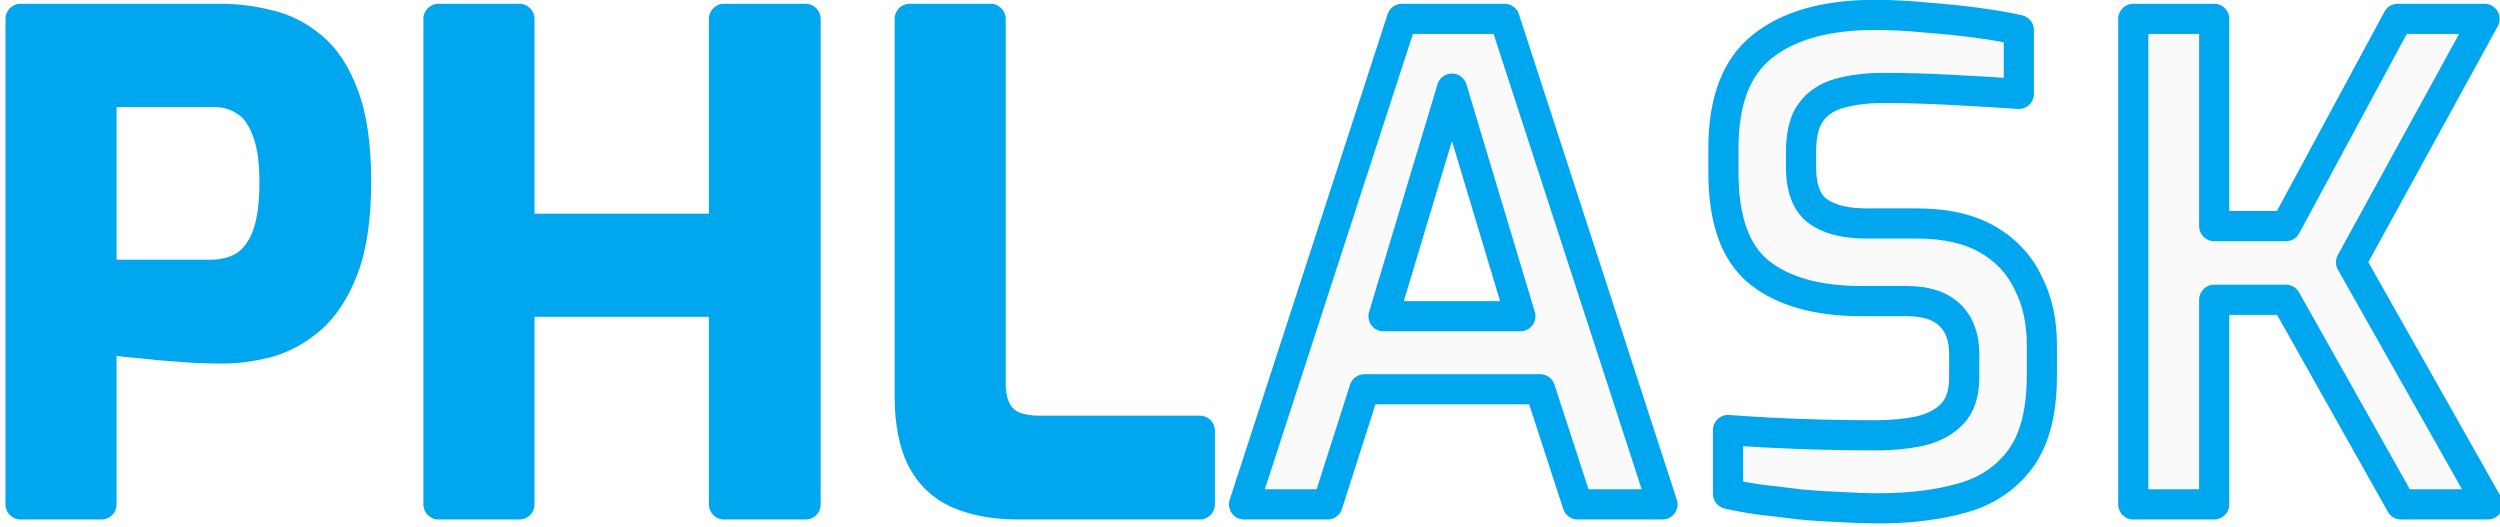
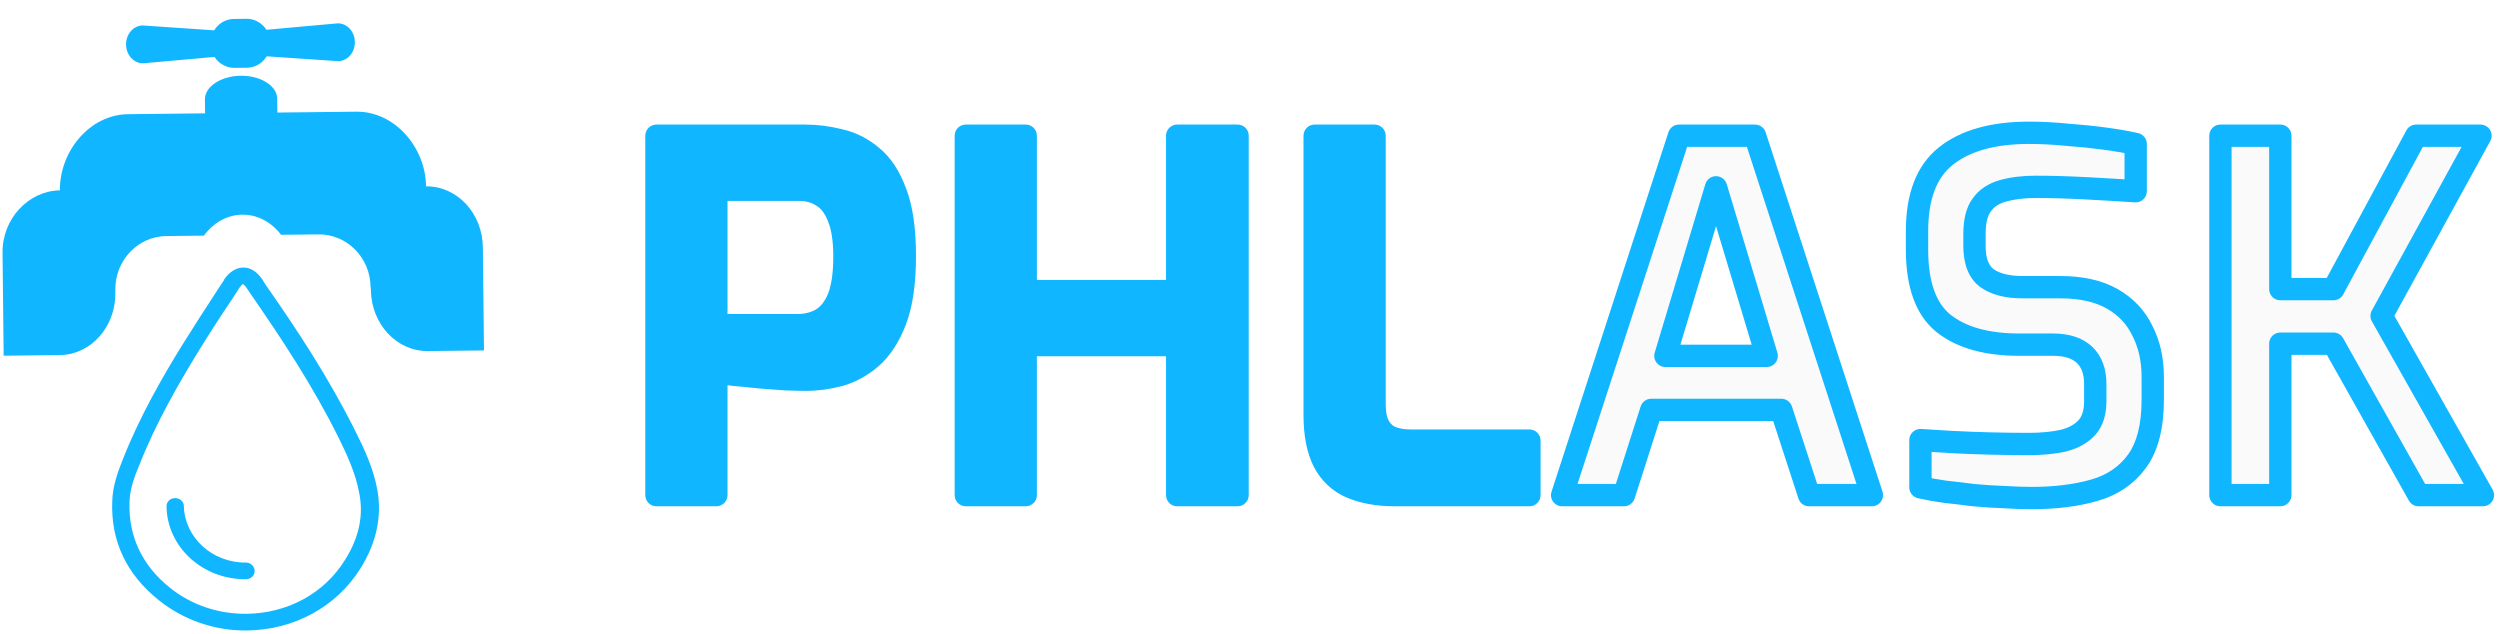
- <svg xmlns="http://www.w3.org/2000/svg" width="114" height="24" viewBox="0 0 114 24" fill="none">
-   <path d="M0.937 23V0.86H10.087C10.787 0.86 11.497 0.95 12.217 1.13C12.937 1.29 13.597 1.62 14.197 2.12C14.817 2.62 15.307 3.36 15.667 4.34C16.047 5.32 16.237 6.63 16.237 8.27C16.237 9.91 16.047 11.23 15.667 12.23C15.287 13.23 14.787 14 14.167 14.54C13.567 15.06 12.907 15.42 12.187 15.62C11.487 15.8 10.807 15.89 10.147 15.89C9.807 15.89 9.377 15.88 8.857 15.86C8.357 15.82 7.827 15.78 7.267 15.74C6.727 15.68 6.217 15.63 5.737 15.59C5.277 15.53 4.907 15.48 4.627 15.44V23H0.937ZM4.627 12.53H9.607C10.187 12.53 10.697 12.4 11.137 12.14C11.577 11.86 11.917 11.42 12.157 10.82C12.397 10.2 12.517 9.36 12.517 8.3C12.517 7.26 12.387 6.44 12.127 5.84C11.887 5.24 11.557 4.82 11.137 4.58C10.737 4.32 10.267 4.19 9.727 4.19H4.627V12.53ZM19.994 23V0.86H23.684V10.43H33.014V0.86H36.734V23H33.014V13.76H23.684V23H19.994ZM46.433 23C45.393 23 44.493 22.84 43.733 22.52C42.993 22.2 42.433 21.68 42.053 20.96C41.673 20.22 41.483 19.25 41.483 18.05V0.86H45.173V17.45C45.173 18.01 45.273 18.46 45.473 18.8C45.673 19.12 45.933 19.34 46.253 19.46C46.593 19.58 46.963 19.64 47.363 19.64H54.713V23H46.433Z" fill="#00A7EE" />
-   <path d="M56.728 23L63.928 0.86H68.608L75.808 23H71.938L70.228 17.75H62.218L60.538 23H56.728ZM63.088 14.42H69.328L66.208 4.04L63.088 14.42ZM85.668 23.18C85.128 23.18 84.548 23.16 83.928 23.12C83.328 23.1 82.708 23.06 82.068 23C81.448 22.92 80.858 22.85 80.298 22.79C79.738 22.71 79.238 22.62 78.798 22.52V19.61C79.358 19.65 80.008 19.69 80.748 19.73C81.508 19.77 82.298 19.8 83.118 19.82C83.938 19.84 84.728 19.85 85.488 19.85C86.288 19.85 86.998 19.78 87.618 19.64C88.238 19.48 88.718 19.21 89.058 18.83C89.398 18.45 89.568 17.91 89.568 17.21V16.16C89.568 15.38 89.348 14.78 88.908 14.36C88.468 13.94 87.818 13.73 86.958 13.73H84.888C82.868 13.73 81.308 13.29 80.208 12.41C79.128 11.53 78.588 10.02 78.588 7.88V6.74C78.588 4.6 79.178 3.06 80.358 2.12C81.558 1.16 83.268 0.68 85.488 0.68C86.248 0.68 87.028 0.72 87.828 0.8C88.648 0.86 89.428 0.94 90.168 1.04C90.908 1.14 91.538 1.25 92.058 1.37V4.28C91.178 4.22 90.168 4.16 89.028 4.1C87.908 4.04 86.868 4.01 85.908 4.01C85.148 4.01 84.478 4.09 83.898 4.25C83.318 4.41 82.878 4.7 82.578 5.12C82.278 5.52 82.128 6.12 82.128 6.92V7.64C82.128 8.58 82.378 9.24 82.878 9.62C83.398 10 84.138 10.19 85.098 10.19H87.408C88.708 10.19 89.778 10.43 90.618 10.91C91.458 11.39 92.078 12.05 92.478 12.89C92.898 13.71 93.108 14.65 93.108 15.71V17.12C93.108 18.76 92.788 20.02 92.148 20.9C91.508 21.78 90.628 22.38 89.508 22.7C88.388 23.02 87.108 23.18 85.668 23.18ZM97.277 23V0.86H100.967V10.31H104.237L109.337 0.86H113.297L107.207 11.96L113.447 23H109.487L104.237 13.67H100.967V23H97.277Z" fill="#FAFAFA" />
-   <path d="M0.937 23H0.25C0.25 23.38 0.557 23.688 0.937 23.688V23ZM0.937 0.86V0.172C0.557 0.172 0.25 0.48 0.25 0.86H0.937ZM12.217 1.13L12.05 1.797C12.056 1.798 12.062 1.8 12.068 1.801L12.217 1.13ZM14.197 2.12L13.757 2.648L13.766 2.655L14.197 2.12ZM15.667 4.34L15.022 4.577L15.026 4.589L15.667 4.34ZM15.667 12.23L15.024 11.986L15.024 11.986L15.667 12.23ZM14.167 14.54L14.617 15.059L14.619 15.058L14.167 14.54ZM12.187 15.62L12.358 16.286L12.371 16.282L12.187 15.62ZM8.857 15.86L8.802 16.545C8.812 16.546 8.821 16.547 8.831 16.547L8.857 15.86ZM7.267 15.74L7.191 16.423C7.2 16.424 7.209 16.425 7.218 16.426L7.267 15.74ZM5.737 15.59L5.648 16.272C5.659 16.273 5.669 16.274 5.68 16.275L5.737 15.59ZM4.627 15.44L4.724 14.759C4.527 14.731 4.327 14.79 4.177 14.921C4.026 15.051 3.94 15.241 3.94 15.44H4.627ZM4.627 23V23.688C5.007 23.688 5.315 23.38 5.315 23H4.627ZM4.627 12.53H3.94C3.94 12.91 4.247 13.217 4.627 13.217V12.53ZM11.137 12.14L11.487 12.732C11.493 12.728 11.5 12.724 11.506 12.72L11.137 12.14ZM12.157 10.82L12.796 11.075L12.798 11.068L12.157 10.82ZM12.127 5.84L11.489 6.095C11.491 6.101 11.494 6.107 11.496 6.113L12.127 5.84ZM11.137 4.58L10.762 5.156C10.774 5.164 10.785 5.17 10.796 5.177L11.137 4.58ZM4.627 4.19V3.502C4.247 3.502 3.94 3.81 3.94 4.19H4.627ZM1.625 23V0.86H0.25V23H1.625ZM0.937 1.548H10.087V0.172H0.937V1.548ZM10.087 1.548C10.728 1.548 11.382 1.63 12.05 1.797L12.384 0.463C11.613 0.27 10.847 0.172 10.087 0.172V1.548ZM12.068 1.801C12.675 1.936 13.236 2.214 13.757 2.648L14.637 1.592C13.958 1.026 13.2 0.644 12.366 0.459L12.068 1.801ZM13.766 2.655C14.263 3.056 14.692 3.679 15.022 4.577L16.312 4.103C15.923 3.041 15.371 2.184 14.629 1.585L13.766 2.655ZM15.026 4.589C15.363 5.458 15.55 6.673 15.55 8.27H16.925C16.925 6.587 16.731 5.182 16.308 4.091L15.026 4.589ZM15.55 8.27C15.55 9.866 15.363 11.094 15.024 11.986L16.31 12.474C16.731 11.366 16.925 9.954 16.925 8.27H15.55ZM15.024 11.986C14.673 12.911 14.229 13.575 13.716 14.022L14.619 15.058C15.346 14.425 15.901 13.549 16.31 12.474L15.024 11.986ZM13.717 14.021C13.189 14.478 12.619 14.787 12.003 14.958L12.371 16.282C13.195 16.053 13.945 15.642 14.617 15.059L13.717 14.021ZM12.016 14.954C11.367 15.121 10.744 15.203 10.147 15.203V16.578C10.87 16.578 11.608 16.479 12.358 16.286L12.016 14.954ZM10.147 15.203C9.819 15.203 9.399 15.193 8.884 15.173L8.831 16.547C9.355 16.567 9.795 16.578 10.147 16.578V15.203ZM8.912 15.175C8.41 15.134 7.878 15.094 7.316 15.054L7.218 16.426C7.776 16.466 8.305 16.506 8.802 16.545L8.912 15.175ZM7.343 15.057C6.798 14.996 6.281 14.945 5.794 14.905L5.68 16.275C6.153 16.314 6.657 16.364 7.191 16.423L7.343 15.057ZM5.826 14.908C5.367 14.848 5 14.799 4.724 14.759L4.53 16.121C4.814 16.161 5.187 16.212 5.648 16.272L5.826 14.908ZM3.94 15.44V23H5.315V15.44H3.94ZM4.627 22.312H0.937V23.688H4.627V22.312ZM4.627 13.217H9.607V11.842H4.627V13.217ZM9.607 13.217C10.293 13.217 10.927 13.063 11.487 12.732L10.787 11.548C10.467 11.737 10.081 11.842 9.607 11.842V13.217ZM11.506 12.72C12.094 12.346 12.515 11.777 12.796 11.075L11.519 10.565C11.319 11.063 11.06 11.374 10.768 11.56L11.506 12.72ZM12.798 11.068C13.082 10.336 13.205 9.4 13.205 8.3H11.83C11.83 9.32 11.713 10.064 11.516 10.572L12.798 11.068ZM13.205 8.3C13.205 7.215 13.071 6.289 12.758 5.567L11.496 6.113C11.703 6.591 11.83 7.305 11.83 8.3H13.205ZM12.765 5.585C12.487 4.889 12.072 4.323 11.478 3.983L10.796 5.177C11.042 5.317 11.287 5.591 11.489 6.095L12.765 5.585ZM11.512 4.004C10.986 3.662 10.382 3.502 9.727 3.502V4.878C10.152 4.878 10.488 4.978 10.762 5.156L11.512 4.004ZM9.727 3.502H4.627V4.878H9.727V3.502ZM3.94 4.19V12.53H5.315V4.19H3.94ZM19.994 23H19.307C19.307 23.38 19.614 23.688 19.994 23.688V23ZM19.994 0.86V0.172C19.614 0.172 19.307 0.48 19.307 0.86H19.994ZM23.684 0.86H24.372C24.372 0.48 24.064 0.172 23.684 0.172V0.86ZM23.684 10.43H22.997C22.997 10.81 23.305 11.117 23.684 11.117V10.43ZM33.014 10.43V11.117C33.394 11.117 33.702 10.81 33.702 10.43H33.014ZM33.014 0.86V0.172C32.635 0.172 32.327 0.48 32.327 0.86H33.014ZM36.734 0.86H37.422C37.422 0.48 37.114 0.172 36.734 0.172V0.86ZM36.734 23V23.688C37.114 23.688 37.422 23.38 37.422 23H36.734ZM33.014 23H32.327C32.327 23.38 32.635 23.688 33.014 23.688V23ZM33.014 13.76H33.702C33.702 13.38 33.394 13.072 33.014 13.072V13.76ZM23.684 13.76V13.072C23.305 13.072 22.997 13.38 22.997 13.76H23.684ZM23.684 23V23.688C24.064 23.688 24.372 23.38 24.372 23H23.684ZM20.682 23V0.86H19.307V23H20.682ZM19.994 1.548H23.684V0.172H19.994V1.548ZM22.997 0.86V10.43H24.372V0.86H22.997ZM23.684 11.117H33.014V9.742H23.684V11.117ZM33.702 10.43V0.86H32.327V10.43H33.702ZM33.014 1.548H36.734V0.172H33.014V1.548ZM36.047 0.86V23H37.422V0.86H36.047ZM36.734 22.312H33.014V23.688H36.734V22.312ZM33.702 23V13.76H32.327V23H33.702ZM33.014 13.072H23.684V14.447H33.014V13.072ZM22.997 13.76V23H24.372V13.76H22.997ZM23.684 22.312H19.994V23.688H23.684V22.312ZM43.733 22.52L43.46 23.151L43.466 23.154L43.733 22.52ZM42.053 20.96L41.441 21.274L41.445 21.281L42.053 20.96ZM41.483 0.86V0.172C41.103 0.172 40.795 0.48 40.795 0.86H41.483ZM45.173 0.86H45.86C45.86 0.48 45.553 0.172 45.173 0.172V0.86ZM45.473 18.8L44.88 19.149C44.883 19.154 44.887 19.159 44.89 19.164L45.473 18.8ZM46.253 19.46L46.011 20.104L46.024 20.108L46.253 19.46ZM54.713 19.64H55.4C55.4 19.26 55.093 18.953 54.713 18.953V19.64ZM54.713 23V23.688C55.093 23.688 55.4 23.38 55.4 23H54.713ZM46.433 22.312C45.462 22.312 44.656 22.163 44 21.886L43.466 23.154C44.33 23.517 45.324 23.688 46.433 23.688V22.312ZM44.006 21.889C43.411 21.632 42.969 21.222 42.661 20.639L41.445 21.281C41.897 22.138 42.575 22.768 43.46 23.151L44.006 21.889ZM42.664 20.646C42.352 20.037 42.17 19.186 42.17 18.05H40.795C40.795 19.314 40.994 20.404 41.441 21.274L42.664 20.646ZM42.17 18.05V0.86H40.795V18.05H42.17ZM41.483 1.548H45.173V0.172H41.483V1.548ZM44.485 0.86V17.45H45.86V0.86H44.485ZM44.485 17.45C44.485 18.084 44.597 18.668 44.88 19.149L46.066 18.451C45.948 18.252 45.86 17.936 45.86 17.45H44.485ZM44.89 19.164C45.161 19.598 45.535 19.925 46.011 20.104L46.494 18.816C46.331 18.755 46.185 18.642 46.056 18.436L44.89 19.164ZM46.024 20.108C46.445 20.257 46.893 20.328 47.363 20.328V18.953C47.032 18.953 46.741 18.903 46.482 18.812L46.024 20.108ZM47.363 20.328H54.713V18.953H47.363V20.328ZM54.025 19.64V23H55.4V19.64H54.025ZM54.713 22.312H46.433V23.688H54.713V22.312ZM56.728 23L56.075 22.787C56.006 22.997 56.043 23.226 56.172 23.404C56.301 23.582 56.508 23.688 56.728 23.688V23ZM63.928 0.86V0.172C63.63 0.172 63.367 0.364 63.275 0.647L63.928 0.86ZM68.608 0.86L69.262 0.647C69.17 0.364 68.906 0.172 68.608 0.172V0.86ZM75.808 23V23.688C76.028 23.688 76.235 23.582 76.365 23.404C76.494 23.226 76.53 22.997 76.462 22.787L75.808 23ZM71.938 23L71.285 23.213C71.377 23.496 71.641 23.688 71.938 23.688V23ZM70.228 17.75L70.882 17.537C70.79 17.254 70.526 17.062 70.228 17.062V17.75ZM62.218 17.75V17.062C61.919 17.062 61.655 17.256 61.563 17.541L62.218 17.75ZM60.538 23V23.688C60.837 23.688 61.102 23.494 61.193 23.209L60.538 23ZM63.088 14.42L62.43 14.222C62.367 14.43 62.407 14.656 62.537 14.83C62.666 15.005 62.871 15.107 63.088 15.107V14.42ZM69.328 14.42V15.107C69.546 15.107 69.75 15.005 69.88 14.83C70.01 14.656 70.049 14.43 69.987 14.222L69.328 14.42ZM66.208 4.04L66.867 3.842C66.779 3.551 66.512 3.353 66.208 3.353C65.905 3.353 65.637 3.551 65.55 3.842L66.208 4.04ZM57.382 23.213L64.582 1.073L63.275 0.647L56.075 22.787L57.382 23.213ZM63.928 1.548H68.608V0.172H63.928V1.548ZM67.954 1.073L75.154 23.213L76.462 22.787L69.262 0.647L67.954 1.073ZM75.808 22.312H71.938V23.688H75.808V22.312ZM72.592 22.787L70.882 17.537L69.575 17.963L71.285 23.213L72.592 22.787ZM70.228 17.062H62.218V18.438H70.228V17.062ZM61.563 17.541L59.883 22.791L61.193 23.209L62.873 17.959L61.563 17.541ZM60.538 22.312H56.728V23.688H60.538V22.312ZM63.088 15.107H69.328V13.732H63.088V15.107ZM69.987 14.222L66.867 3.842L65.55 4.238L68.67 14.618L69.987 14.222ZM65.55 3.842L62.43 14.222L63.747 14.618L66.867 4.238L65.55 3.842ZM83.928 23.12L83.972 22.434C83.965 22.433 83.958 22.433 83.951 22.433L83.928 23.12ZM82.068 23L81.98 23.682C81.988 23.683 81.996 23.684 82.004 23.684L82.068 23ZM80.298 22.79L80.201 23.471C80.209 23.472 80.217 23.473 80.225 23.474L80.298 22.79ZM78.798 22.52H78.111C78.111 22.841 78.333 23.119 78.646 23.19L78.798 22.52ZM78.798 19.61L78.847 18.924C78.657 18.911 78.469 18.977 78.33 19.107C78.19 19.237 78.111 19.419 78.111 19.61H78.798ZM80.748 19.73L80.711 20.416L80.712 20.416L80.748 19.73ZM83.118 19.82L83.101 20.507L83.118 19.82ZM87.618 19.64L87.77 20.311C87.776 20.309 87.783 20.307 87.79 20.306L87.618 19.64ZM89.058 18.83L88.546 18.372L88.546 18.372L89.058 18.83ZM88.908 14.36L88.433 14.857L88.433 14.857L88.908 14.36ZM80.208 12.41L79.774 12.943L79.779 12.947L80.208 12.41ZM80.358 2.12L80.787 2.658L80.788 2.657L80.358 2.12ZM87.828 0.8L87.76 1.484C87.766 1.485 87.772 1.485 87.778 1.486L87.828 0.8ZM90.168 1.04L90.076 1.721L90.076 1.721L90.168 1.04ZM92.058 1.37H92.746C92.746 1.05 92.525 0.772 92.213 0.7L92.058 1.37ZM92.058 4.28L92.011 4.966C92.201 4.979 92.388 4.912 92.528 4.782C92.667 4.652 92.746 4.47 92.746 4.28H92.058ZM89.028 4.1L88.991 4.787L88.992 4.787L89.028 4.1ZM83.898 4.25L84.081 4.913L84.081 4.913L83.898 4.25ZM82.578 5.12L83.128 5.532C83.131 5.528 83.135 5.524 83.138 5.52L82.578 5.12ZM82.878 9.62L82.462 10.168L82.473 10.175L82.878 9.62ZM90.618 10.91L90.959 10.313L90.959 10.313L90.618 10.91ZM92.478 12.89L91.858 13.186C91.86 13.192 91.863 13.197 91.866 13.203L92.478 12.89ZM92.148 20.9L92.704 21.304L92.704 21.304L92.148 20.9ZM89.508 22.7L89.319 22.039L89.319 22.039L89.508 22.7ZM85.668 22.492C85.145 22.492 84.58 22.473 83.972 22.434L83.884 23.806C84.516 23.847 85.111 23.867 85.668 23.867V22.492ZM83.951 22.433C83.366 22.413 82.76 22.374 82.132 22.316L82.004 23.684C82.657 23.746 83.291 23.787 83.905 23.807L83.951 22.433ZM82.156 22.318C81.532 22.238 80.937 22.167 80.371 22.106L80.225 23.474C80.779 23.533 81.365 23.602 81.98 23.682L82.156 22.318ZM80.395 22.109C79.85 22.031 79.368 21.945 78.951 21.85L78.646 23.19C79.108 23.295 79.627 23.389 80.201 23.471L80.395 22.109ZM79.486 22.52V19.61H78.111V22.52H79.486ZM78.749 20.296C79.314 20.336 79.968 20.376 80.711 20.416L80.785 19.044C80.048 19.004 79.402 18.964 78.847 18.924L78.749 20.296ZM80.712 20.416C81.479 20.457 82.275 20.487 83.101 20.507L83.135 19.133C82.321 19.113 81.537 19.083 80.784 19.044L80.712 20.416ZM83.101 20.507C83.927 20.527 84.722 20.538 85.488 20.538V19.163C84.734 19.163 83.95 19.153 83.135 19.133L83.101 20.507ZM85.488 20.538C86.327 20.538 87.089 20.464 87.77 20.311L87.467 18.969C86.907 19.096 86.25 19.163 85.488 19.163V20.538ZM87.79 20.306C88.508 20.12 89.119 19.793 89.571 19.288L88.546 18.372C88.317 18.627 87.969 18.84 87.446 18.974L87.79 20.306ZM89.571 19.288C90.059 18.742 90.256 18.016 90.256 17.21H88.881C88.881 17.804 88.737 18.158 88.546 18.372L89.571 19.288ZM90.256 17.21V16.16H88.881V17.21H90.256ZM90.256 16.16C90.256 15.248 89.995 14.447 89.383 13.863L88.433 14.857C88.702 15.113 88.881 15.512 88.881 16.16H90.256ZM89.383 13.863C88.77 13.278 87.921 13.043 86.958 13.043V14.418C87.715 14.418 88.166 14.602 88.433 14.857L89.383 13.863ZM86.958 13.043H84.888V14.418H86.958V13.043ZM84.888 13.043C82.958 13.043 81.573 12.621 80.638 11.873L79.779 12.947C81.044 13.959 82.778 14.418 84.888 14.418V13.043ZM80.642 11.877C79.793 11.185 79.276 9.925 79.276 7.88H77.901C77.901 10.115 78.463 11.875 79.774 12.943L80.642 11.877ZM79.276 7.88V6.74H77.901V7.88H79.276ZM79.276 6.74C79.276 4.717 79.831 3.419 80.787 2.658L79.93 1.582C78.526 2.701 77.901 4.483 77.901 6.74H79.276ZM80.788 2.657C81.822 1.829 83.357 1.367 85.488 1.367V-0.008C83.18 -0.008 81.294 0.491 79.929 1.583L80.788 2.657ZM85.488 1.367C86.224 1.367 86.981 1.406 87.76 1.484L87.897 0.116C87.075 0.034 86.272 -0.008 85.488 -0.008V1.367ZM87.778 1.486C88.585 1.545 89.351 1.623 90.076 1.721L90.26 0.359C89.505 0.257 88.711 0.175 87.878 0.114L87.778 1.486ZM90.076 1.721C90.803 1.819 91.411 1.926 91.904 2.04L92.213 0.7C91.666 0.574 91.014 0.461 90.26 0.359L90.076 1.721ZM91.371 1.37V4.28H92.746V1.37H91.371ZM92.105 3.594C91.221 3.534 90.207 3.474 89.064 3.413L88.992 4.787C90.129 4.846 91.136 4.906 92.011 4.966L92.105 3.594ZM89.065 3.413C87.935 3.353 86.882 3.322 85.908 3.322V4.697C86.854 4.697 87.882 4.727 88.991 4.787L89.065 3.413ZM85.908 3.322C85.102 3.322 84.368 3.407 83.715 3.587L84.081 4.913C84.588 4.773 85.195 4.697 85.908 4.697V3.322ZM83.715 3.587C83.01 3.782 82.425 4.151 82.019 4.72L83.138 5.52C83.331 5.249 83.627 5.038 84.081 4.913L83.715 3.587ZM82.028 4.707C81.6 5.279 81.441 6.054 81.441 6.92H82.816C82.816 6.186 82.957 5.761 83.128 5.532L82.028 4.707ZM81.441 6.92V7.64H82.816V6.92H81.441ZM81.441 7.64C81.441 8.684 81.719 9.603 82.462 10.167L83.294 9.073C83.037 8.877 82.816 8.476 82.816 7.64H81.441ZM82.473 10.175C83.155 10.674 84.06 10.877 85.098 10.877V9.502C84.216 9.502 83.641 9.326 83.284 9.065L82.473 10.175ZM85.098 10.877H87.408V9.502H85.098V10.877ZM87.408 10.877C88.628 10.877 89.571 11.103 90.277 11.507L90.959 10.313C89.986 9.757 88.788 9.502 87.408 9.502V10.877ZM90.277 11.507C91.001 11.92 91.52 12.477 91.858 13.186L93.099 12.594C92.636 11.623 91.916 10.86 90.959 10.313L90.277 11.507ZM91.866 13.203C92.23 13.913 92.421 14.742 92.421 15.71H93.796C93.796 14.557 93.567 13.507 93.09 12.577L91.866 13.203ZM92.421 15.71V17.12H93.796V15.71H92.421ZM92.421 17.12C92.421 18.684 92.113 19.779 91.592 20.496L92.704 21.304C93.463 20.261 93.796 18.836 93.796 17.12H92.421ZM91.592 20.496C91.049 21.242 90.303 21.758 89.319 22.039L89.697 23.361C90.954 23.002 91.967 22.318 92.704 21.304L91.592 20.496ZM89.319 22.039C88.273 22.338 87.059 22.492 85.668 22.492V23.867C87.158 23.867 88.503 23.702 89.697 23.361L89.319 22.039ZM97.277 23H96.59C96.59 23.38 96.897 23.688 97.277 23.688V23ZM97.277 0.86V0.172C96.897 0.172 96.59 0.48 96.59 0.86H97.277ZM100.967 0.86H101.655C101.655 0.48 101.347 0.172 100.967 0.172V0.86ZM100.967 10.31H100.28C100.28 10.69 100.587 10.998 100.967 10.998V10.31ZM104.237 10.31V10.998C104.49 10.998 104.722 10.859 104.842 10.636L104.237 10.31ZM109.337 0.86V0.172C109.084 0.172 108.852 0.311 108.732 0.533L109.337 0.86ZM113.297 0.86L113.9 1.191C114.017 0.978 114.012 0.719 113.889 0.51C113.765 0.301 113.54 0.172 113.297 0.172V0.86ZM107.207 11.96L106.604 11.629C106.49 11.838 106.491 12.091 106.609 12.298L107.207 11.96ZM113.447 23V23.688C113.692 23.688 113.918 23.558 114.041 23.346C114.164 23.135 114.166 22.875 114.046 22.662L113.447 23ZM109.487 23L108.888 23.337C109.01 23.554 109.239 23.688 109.487 23.688V23ZM104.237 13.67L104.836 13.333C104.714 13.116 104.485 12.982 104.237 12.982V13.67ZM100.967 13.67V12.982C100.587 12.982 100.28 13.29 100.28 13.67H100.967ZM100.967 23V23.688C101.347 23.688 101.655 23.38 101.655 23H100.967ZM97.965 23V0.86H96.59V23H97.965ZM97.277 1.548H100.967V0.172H97.277V1.548ZM100.28 0.86V10.31H101.655V0.86H100.28ZM100.967 10.998H104.237V9.623H100.967V10.998ZM104.842 10.636L109.942 1.187L108.732 0.533L103.632 9.983L104.842 10.636ZM109.337 1.548H113.297V0.172H109.337V1.548ZM112.694 0.529L106.604 11.629L107.81 12.291L113.9 1.191L112.694 0.529ZM106.609 12.298L112.849 23.338L114.046 22.662L107.806 11.622L106.609 12.298ZM113.447 22.312H109.487V23.688H113.447V22.312ZM110.086 22.663L104.836 13.333L103.638 14.007L108.888 23.337L110.086 22.663ZM104.237 12.982H100.967V14.357H104.237V12.982ZM100.28 13.67V23H101.655V13.67H100.28ZM100.967 22.312H97.277V23.688H100.967V22.312Z" fill="#00A7EE" />
+ <svg xmlns="http://www.w3.org/2000/svg" width="154" height="39" viewBox="0 0 154 39" fill="none">
+   <path d="M23.236 30.132C22.989 28.832 22.441 27.648 21.898 26.574C20.263 23.294 18.308 20.322 16.384 17.573L16.144 17.189C15.813 16.722 15.424 16.476 14.981 16.481C14.331 16.488 13.924 17.045 13.807 17.214C13.807 17.214 13.807 17.214 13.807 17.241L13.401 17.856C12.674 18.971 11.916 20.145 11.187 21.316C10.052 23.155 8.629 25.612 7.594 28.225C7.249 29.089 6.933 29.95 6.914 30.893C6.822 33.332 7.79 35.371 9.763 36.957C11.286 38.185 13.217 38.86 15.199 38.838C18.099 38.806 20.719 37.393 22.2 35.021C23.184 33.458 23.55 31.788 23.236 30.132ZM21.243 34.504C19.962 36.568 17.698 37.783 15.181 37.81C13.468 37.829 11.772 37.265 10.461 36.199C8.756 34.833 7.909 33.042 7.978 30.933C7.996 30.158 8.257 29.408 8.602 28.599C9.611 26.04 11.006 23.639 12.109 21.827C12.808 20.685 13.563 19.511 14.319 18.395L14.697 17.808C14.697 17.781 14.726 17.781 14.726 17.753C14.784 17.67 14.901 17.529 14.959 17.5C14.959 17.5 15.048 17.527 15.198 17.748L15.439 18.105C17.303 20.8 19.261 23.744 20.862 26.97C21.376 28.017 21.89 29.118 22.109 30.281C22.426 31.718 22.117 33.134 21.243 34.504ZM15.687 35.172C15.69 35.45 15.456 35.675 15.158 35.678C12.467 35.708 10.286 33.681 10.258 31.186C10.255 30.908 10.489 30.686 10.784 30.683C11.083 30.68 11.322 30.897 11.325 31.174C11.375 33.114 13.079 34.676 15.147 34.653C15.445 34.65 15.684 34.897 15.687 35.172Z" fill="#10B6FF" />
+   <path d="M16.153 3.45C15.728 3.455 15.378 3.102 15.374 2.663C15.369 2.223 15.71 1.863 16.136 1.858L20.808 1.438C21.381 1.432 21.853 1.948 21.86 2.592C21.867 3.235 21.406 3.762 20.833 3.768L16.153 3.45Z" fill="#10B6FF" />
+   <path d="M13.472 1.887C13.897 1.883 14.246 2.236 14.251 2.675C14.256 3.114 13.914 3.475 13.489 3.48L8.817 3.9C8.244 3.906 7.772 3.39 7.765 2.746C7.758 2.102 8.216 1.576 8.792 1.569L13.472 1.887Z" fill="#10B6FF" />
+   <path d="M16.652 2.649C16.662 3.481 16.016 4.163 15.21 4.172L14.448 4.18C13.641 4.189 12.981 3.522 12.972 2.689C12.963 1.856 13.608 1.175 14.415 1.166L15.177 1.158C15.983 1.149 16.643 1.816 16.652 2.649Z" fill="#10B6FF" />
+   <path d="M17.087 7.04C17.096 7.836 16.105 8.491 14.876 8.504C13.647 8.518 12.642 7.882 12.633 7.089L12.623 6.131C12.614 5.335 13.605 4.68 14.834 4.667C16.063 4.653 17.068 5.289 17.077 6.082L17.087 7.04Z" fill="#10B6FF" />
+   <path d="M26.244 11.48C26.217 9.061 24.296 6.854 21.954 6.88L7.879 7.034C5.54 7.06 3.665 9.31 3.691 11.726C1.777 11.747 0.133 13.464 0.156 15.563L0.184 18.11L0.225 21.911L3.687 21.873C5.598 21.852 7.13 20.133 7.107 18.035L7.105 17.852C7.086 16.043 8.49 14.56 10.242 14.541L12.566 14.515C12.566 14.515 13.38 13.24 14.925 13.223C16.469 13.207 17.31 14.463 17.31 14.463L19.62 14.438C21.372 14.419 22.809 15.871 22.828 17.68L22.848 17.862C22.871 19.961 24.44 21.646 26.352 21.625L29.813 21.587L29.772 17.79L29.744 15.243C29.727 13.141 28.158 11.459 26.244 11.48Z" fill="#10B6FF" />
+   <path d="M40.437 30.5V8.36H49.587C50.287 8.36 50.997 8.45 51.717 8.63C52.437 8.79 53.097 9.12 53.697 9.62C54.317 10.12 54.807 10.86 55.167 11.84C55.547 12.82 55.737 14.13 55.737 15.77C55.737 17.41 55.547 18.73 55.167 19.73C54.787 20.73 54.287 21.5 53.667 22.04C53.067 22.56 52.407 22.92 51.687 23.12C50.987 23.3 50.307 23.39 49.647 23.39C49.307 23.39 48.877 23.38 48.357 23.36C47.857 23.32 47.327 23.28 46.767 23.24C46.227 23.18 45.717 23.13 45.237 23.09C44.777 23.03 44.407 22.98 44.127 22.94V30.5H40.437ZM44.127 20.03H49.107C49.687 20.03 50.197 19.9 50.637 19.64C51.077 19.36 51.417 18.92 51.657 18.32C51.897 17.7 52.017 16.86 52.017 15.8C52.017 14.76 51.887 13.94 51.627 13.34C51.387 12.74 51.057 12.32 50.637 12.08C50.237 11.82 49.767 11.69 49.227 11.69H44.127V20.03ZM59.494 30.5V8.36H63.184V17.93H72.514V8.36H76.234V30.5H72.514V21.26H63.184V30.5H59.494ZM85.933 30.5C84.893 30.5 83.993 30.34 83.233 30.02C82.493 29.7 81.933 29.18 81.553 28.46C81.173 27.72 80.983 26.75 80.983 25.55V8.36H84.673V24.95C84.673 25.51 84.773 25.96 84.973 26.3C85.173 26.62 85.433 26.84 85.753 26.96C86.093 27.08 86.463 27.14 86.863 27.14H94.213V30.5H85.933Z" fill="#10B6FF" />
+   <path d="M96.228 30.5L103.428 8.36H108.108L115.308 30.5H111.438L109.728 25.25H101.718L100.038 30.5H96.228ZM102.588 21.92H108.828L105.708 11.54L102.588 21.92ZM125.168 30.68C124.628 30.68 124.048 30.66 123.428 30.62C122.828 30.6 122.208 30.56 121.568 30.5C120.948 30.42 120.358 30.35 119.798 30.29C119.238 30.21 118.738 30.12 118.298 30.02V27.11C118.858 27.15 119.508 27.19 120.248 27.23C121.008 27.27 121.798 27.3 122.618 27.32C123.438 27.34 124.228 27.35 124.988 27.35C125.788 27.35 126.498 27.28 127.118 27.14C127.738 26.98 128.218 26.71 128.558 26.33C128.898 25.95 129.068 25.41 129.068 24.71V23.66C129.068 22.88 128.848 22.28 128.408 21.86C127.968 21.44 127.318 21.23 126.458 21.23H124.388C122.368 21.23 120.808 20.79 119.708 19.91C118.628 19.03 118.088 17.52 118.088 15.38V14.24C118.088 12.1 118.678 10.56 119.858 9.62C121.058 8.66 122.768 8.18 124.988 8.18C125.748 8.18 126.528 8.22 127.328 8.3C128.148 8.36 128.928 8.44 129.668 8.54C130.408 8.64 131.038 8.75 131.558 8.87V11.78C130.678 11.72 129.668 11.66 128.528 11.6C127.408 11.54 126.368 11.51 125.408 11.51C124.648 11.51 123.978 11.59 123.398 11.75C122.818 11.91 122.378 12.2 122.078 12.62C121.778 13.02 121.628 13.62 121.628 14.42V15.14C121.628 16.08 121.878 16.74 122.378 17.12C122.898 17.5 123.638 17.69 124.598 17.69H126.908C128.208 17.69 129.278 17.93 130.118 18.41C130.958 18.89 131.578 19.55 131.978 20.39C132.398 21.21 132.608 22.15 132.608 23.21V24.62C132.608 26.26 132.288 27.52 131.648 28.4C131.008 29.28 130.128 29.88 129.008 30.2C127.888 30.52 126.608 30.68 125.168 30.68ZM136.777 30.5V8.36H140.467V17.81H143.737L148.837 8.36H152.797L146.707 19.46L152.947 30.5H148.987L143.737 21.17H140.467V30.5H136.777Z" fill="#FAFAFA" />
+   <path d="M40.437 30.5H39.75C39.75 30.88 40.057 31.188 40.437 31.188V30.5ZM40.437 8.36V7.673C40.057 7.673 39.75 7.98 39.75 8.36H40.437ZM51.717 8.63L51.55 9.297C51.556 9.298 51.562 9.3 51.568 9.301L51.717 8.63ZM53.697 9.62L53.257 10.148L53.266 10.155L53.697 9.62ZM55.167 11.84L54.522 12.077L54.526 12.088L55.167 11.84ZM55.167 19.73L54.525 19.486V19.486L55.167 19.73ZM53.667 22.04L54.117 22.559L54.119 22.558L53.667 22.04ZM51.687 23.12L51.858 23.786L51.871 23.782L51.687 23.12ZM48.357 23.36L48.302 24.045C48.312 24.046 48.321 24.047 48.331 24.047L48.357 23.36ZM46.767 23.24L46.691 23.923C46.7 23.924 46.709 23.925 46.718 23.926L46.767 23.24ZM45.237 23.09L45.148 23.772C45.159 23.773 45.169 23.774 45.18 23.775L45.237 23.09ZM44.127 22.94L44.224 22.259C44.027 22.231 43.827 22.29 43.677 22.421C43.526 22.551 43.44 22.741 43.44 22.94H44.127ZM44.127 30.5V31.188C44.507 31.188 44.815 30.88 44.815 30.5H44.127ZM44.127 20.03H43.44C43.44 20.41 43.748 20.718 44.127 20.718V20.03ZM50.637 19.64L50.987 20.232C50.993 20.228 51 20.224 51.006 20.22L50.637 19.64ZM51.657 18.32L52.296 18.575L52.298 18.568L51.657 18.32ZM51.627 13.34L50.989 13.595C50.991 13.601 50.994 13.607 50.996 13.613L51.627 13.34ZM50.637 12.08L50.263 12.656C50.273 12.664 50.285 12.67 50.296 12.677L50.637 12.08ZM44.127 11.69V11.002C43.748 11.002 43.44 11.31 43.44 11.69H44.127ZM41.125 30.5V8.36H39.75V30.5H41.125ZM40.437 9.047H49.587V7.673H40.437V9.047ZM49.587 9.047C50.228 9.047 50.882 9.13 51.55 9.297L51.884 7.963C51.113 7.77 50.347 7.673 49.587 7.673V9.047ZM51.568 9.301C52.175 9.436 52.736 9.714 53.257 10.148L54.137 9.092C53.458 8.526 52.7 8.144 51.866 7.959L51.568 9.301ZM53.266 10.155C53.763 10.556 54.192 11.178 54.522 12.077L55.812 11.603C55.423 10.541 54.871 9.684 54.129 9.085L53.266 10.155ZM54.526 12.088C54.863 12.958 55.05 14.173 55.05 15.77H56.425C56.425 14.087 56.231 12.682 55.808 11.591L54.526 12.088ZM55.05 15.77C55.05 17.366 54.863 18.594 54.525 19.486L55.81 19.974C56.231 18.866 56.425 17.454 56.425 15.77H55.05ZM54.525 19.486C54.173 20.411 53.728 21.075 53.216 21.522L54.119 22.558C54.846 21.925 55.401 21.049 55.81 19.974L54.525 19.486ZM53.217 21.52C52.689 21.978 52.119 22.287 51.503 22.458L51.871 23.782C52.696 23.553 53.445 23.142 54.117 22.559L53.217 21.52ZM51.516 22.454C50.867 22.621 50.244 22.703 49.647 22.703V24.078C50.37 24.078 51.108 23.979 51.858 23.786L51.516 22.454ZM49.647 22.703C49.319 22.703 48.899 22.693 48.384 22.673L48.331 24.047C48.855 24.067 49.295 24.078 49.647 24.078V22.703ZM48.412 22.675C47.91 22.634 47.378 22.594 46.816 22.554L46.718 23.926C47.276 23.966 47.804 24.006 48.302 24.045L48.412 22.675ZM46.843 22.557C46.298 22.496 45.781 22.445 45.294 22.405L45.18 23.775C45.653 23.814 46.157 23.864 46.691 23.923L46.843 22.557ZM45.326 22.408C44.867 22.348 44.501 22.299 44.224 22.259L44.03 23.621C44.314 23.661 44.687 23.712 45.148 23.772L45.326 22.408ZM43.44 22.94V30.5H44.815V22.94H43.44ZM44.127 29.812H40.437V31.188H44.127V29.812ZM44.127 20.718H49.107V19.343H44.127V20.718ZM49.107 20.718C49.793 20.718 50.427 20.563 50.987 20.232L50.287 19.048C49.967 19.237 49.581 19.343 49.107 19.343V20.718ZM51.006 20.22C51.594 19.846 52.015 19.277 52.295 18.575L51.019 18.065C50.819 18.563 50.56 18.874 50.268 19.06L51.006 20.22ZM52.298 18.568C52.582 17.836 52.705 16.9 52.705 15.8H51.33C51.33 16.82 51.213 17.564 51.016 18.072L52.298 18.568ZM52.705 15.8C52.705 14.715 52.571 13.789 52.258 13.067L50.996 13.613C51.203 14.091 51.33 14.805 51.33 15.8H52.705ZM52.266 13.085C51.987 12.389 51.572 11.822 50.978 11.483L50.296 12.677C50.542 12.818 50.787 13.091 50.989 13.595L52.266 13.085ZM51.012 11.504C50.486 11.162 49.882 11.002 49.227 11.002V12.377C49.652 12.377 49.988 12.478 50.263 12.656L51.012 11.504ZM49.227 11.002H44.127V12.377H49.227V11.002ZM43.44 11.69V20.03H44.815V11.69H43.44ZM59.494 30.5H58.807C58.807 30.88 59.114 31.188 59.494 31.188V30.5ZM59.494 8.36V7.673C59.114 7.673 58.807 7.98 58.807 8.36H59.494ZM63.184 8.36H63.872C63.872 7.98 63.564 7.673 63.184 7.673V8.36ZM63.184 17.93H62.497C62.497 18.31 62.804 18.617 63.184 18.617V17.93ZM72.514 17.93V18.617C72.894 18.617 73.202 18.31 73.202 17.93H72.514ZM72.514 8.36V7.673C72.135 7.673 71.827 7.98 71.827 8.36H72.514ZM76.234 8.36H76.922C76.922 7.98 76.614 7.673 76.234 7.673V8.36ZM76.234 30.5V31.188C76.614 31.188 76.922 30.88 76.922 30.5H76.234ZM72.514 30.5H71.827C71.827 30.88 72.135 31.188 72.514 31.188V30.5ZM72.514 21.26H73.202C73.202 20.88 72.894 20.573 72.514 20.573V21.26ZM63.184 21.26V20.573C62.804 20.573 62.497 20.88 62.497 21.26H63.184ZM63.184 30.5V31.188C63.564 31.188 63.872 30.88 63.872 30.5H63.184ZM60.182 30.5V8.36H58.807V30.5H60.182ZM59.494 9.047H63.184V7.673H59.494V9.047ZM62.497 8.36V17.93H63.872V8.36H62.497ZM63.184 18.617H72.514V17.242H63.184V18.617ZM73.202 17.93V8.36H71.827V17.93H73.202ZM72.514 9.047H76.234V7.673H72.514V9.047ZM75.547 8.36V30.5H76.922V8.36H75.547ZM76.234 29.812H72.514V31.188H76.234V29.812ZM73.202 30.5V21.26H71.827V30.5H73.202ZM72.514 20.573H63.184V21.948H72.514V20.573ZM62.497 21.26V30.5H63.872V21.26H62.497ZM63.184 29.812H59.494V31.188H63.184V29.812ZM83.233 30.02L82.96 30.651L82.966 30.654L83.233 30.02ZM81.553 28.46L80.941 28.774L80.945 28.781L81.553 28.46ZM80.983 8.36V7.673C80.603 7.673 80.295 7.98 80.295 8.36H80.983ZM84.673 8.36H85.36C85.36 7.98 85.053 7.673 84.673 7.673V8.36ZM84.973 26.3L84.38 26.649C84.383 26.654 84.387 26.659 84.39 26.664L84.973 26.3ZM85.753 26.96L85.511 27.604L85.524 27.608L85.753 26.96ZM94.213 27.14H94.9C94.9 26.76 94.593 26.453 94.213 26.453V27.14ZM94.213 30.5V31.188C94.593 31.188 94.9 30.88 94.9 30.5H94.213ZM85.933 29.812C84.962 29.812 84.156 29.663 83.5 29.386L82.966 30.654C83.829 31.017 84.824 31.188 85.933 31.188V29.812ZM83.506 29.389C82.911 29.132 82.469 28.722 82.161 28.139L80.945 28.781C81.397 29.638 82.075 30.268 82.96 30.651L83.506 29.389ZM82.165 28.146C81.852 27.537 81.67 26.686 81.67 25.55H80.295C80.295 26.814 80.494 27.904 80.941 28.774L82.165 28.146ZM81.67 25.55V8.36H80.295V25.55H81.67ZM80.983 9.047H84.673V7.673H80.983V9.047ZM83.985 8.36V24.95H85.36V8.36H83.985ZM83.985 24.95C83.985 25.584 84.097 26.168 84.38 26.649L85.566 25.951C85.448 25.752 85.36 25.436 85.36 24.95H83.985ZM84.39 26.664C84.661 27.098 85.035 27.425 85.511 27.604L85.994 26.316C85.831 26.255 85.685 26.142 85.556 25.936L84.39 26.664ZM85.524 27.608C85.945 27.757 86.393 27.828 86.863 27.828V26.453C86.532 26.453 86.241 26.403 85.982 26.312L85.524 27.608ZM86.863 27.828H94.213V26.453H86.863V27.828ZM93.525 27.14V30.5H94.9V27.14H93.525ZM94.213 29.812H85.933V31.188H94.213V29.812ZM96.228 30.5L95.575 30.287C95.506 30.497 95.543 30.726 95.672 30.904C95.801 31.082 96.008 31.188 96.228 31.188V30.5ZM103.428 8.36V7.673C103.131 7.673 102.867 7.864 102.774 8.147L103.428 8.36ZM108.108 8.36L108.762 8.147C108.67 7.864 108.406 7.673 108.108 7.673V8.36ZM115.308 30.5V31.188C115.528 31.188 115.735 31.082 115.865 30.904C115.994 30.726 116.03 30.497 115.962 30.287L115.308 30.5ZM111.438 30.5L110.785 30.713C110.877 30.996 111.141 31.188 111.438 31.188V30.5ZM109.728 25.25L110.382 25.037C110.29 24.754 110.026 24.562 109.728 24.562V25.25ZM101.718 25.25V24.562C101.419 24.562 101.155 24.756 101.063 25.041L101.718 25.25ZM100.038 30.5V31.188C100.337 31.188 100.602 30.994 100.693 30.709L100.038 30.5ZM102.588 21.92L101.93 21.722C101.867 21.93 101.907 22.156 102.037 22.33C102.166 22.505 102.371 22.608 102.588 22.608V21.92ZM108.828 21.92V22.608C109.046 22.608 109.25 22.505 109.38 22.33C109.51 22.156 109.549 21.93 109.487 21.722L108.828 21.92ZM105.708 11.54L106.367 11.342C106.279 11.052 106.012 10.852 105.708 10.852C105.405 10.852 105.137 11.052 105.05 11.342L105.708 11.54ZM96.882 30.713L104.082 8.573L102.774 8.147L95.575 30.287L96.882 30.713ZM103.428 9.047H108.108V7.673H103.428V9.047ZM107.454 8.573L114.654 30.713L115.962 30.287L108.762 8.147L107.454 8.573ZM115.308 29.812H111.438V31.188H115.308V29.812ZM112.092 30.287L110.382 25.037L109.075 25.463L110.785 30.713L112.092 30.287ZM109.728 24.562H101.718V25.938H109.728V24.562ZM101.063 25.041L99.383 30.291L100.693 30.709L102.373 25.459L101.063 25.041ZM100.038 29.812H96.228V31.188H100.038V29.812ZM102.588 22.608H108.828V21.233H102.588V22.608ZM109.487 21.722L106.367 11.342L105.05 11.738L108.17 22.118L109.487 21.722ZM105.05 11.342L101.93 21.722L103.247 22.118L106.367 11.738L105.05 11.342ZM123.428 30.62L123.472 29.934C123.465 29.933 123.458 29.933 123.451 29.933L123.428 30.62ZM121.568 30.5L121.48 31.182C121.488 31.183 121.496 31.184 121.504 31.184L121.568 30.5ZM119.798 30.29L119.701 30.971C119.709 30.972 119.717 30.973 119.725 30.974L119.798 30.29ZM118.298 30.02H117.611C117.611 30.341 117.833 30.619 118.146 30.69L118.298 30.02ZM118.298 27.11L118.347 26.424C118.157 26.411 117.969 26.477 117.83 26.607C117.69 26.737 117.611 26.919 117.611 27.11H118.298ZM120.248 27.23L120.211 27.916L120.212 27.916L120.248 27.23ZM122.618 27.32L122.601 28.007L122.618 27.32ZM127.118 27.14L127.27 27.811C127.276 27.809 127.283 27.807 127.29 27.806L127.118 27.14ZM128.558 26.33L128.046 25.872L128.558 26.33ZM128.408 21.86L127.934 22.357L128.408 21.86ZM119.708 19.91L119.274 20.443L119.279 20.447L119.708 19.91ZM119.858 9.62L120.287 10.158L120.288 10.157L119.858 9.62ZM127.328 8.3L127.26 8.984C127.266 8.985 127.272 8.985 127.278 8.986L127.328 8.3ZM129.668 8.54L129.576 9.221L129.668 8.54ZM131.558 8.87H132.246C132.246 8.55 132.025 8.272 131.713 8.2L131.558 8.87ZM131.558 11.78L131.511 12.466C131.701 12.479 131.888 12.412 132.028 12.282C132.167 12.152 132.246 11.97 132.246 11.78H131.558ZM128.528 11.6L128.491 12.287L128.492 12.287L128.528 11.6ZM123.398 11.75L123.581 12.413L123.398 11.75ZM122.078 12.62L122.628 13.033C122.631 13.028 122.635 13.024 122.638 13.02L122.078 12.62ZM122.378 17.12L121.962 17.668L121.973 17.675L122.378 17.12ZM130.118 18.41L130.459 17.813H130.459L130.118 18.41ZM131.978 20.39L131.357 20.686C131.36 20.692 131.363 20.698 131.366 20.703L131.978 20.39ZM131.648 28.4L132.204 28.804L131.648 28.4ZM129.008 30.2L128.819 29.539L129.008 30.2ZM125.168 29.992C124.645 29.992 124.08 29.973 123.472 29.934L123.384 31.306C124.017 31.347 124.611 31.367 125.168 31.367V29.992ZM123.451 29.933C122.866 29.913 122.26 29.874 121.632 29.816L121.504 31.184C122.157 31.246 122.791 31.287 123.405 31.307L123.451 29.933ZM121.656 29.818C121.032 29.738 120.437 29.667 119.871 29.606L119.725 30.974C120.28 31.033 120.865 31.102 121.48 31.182L121.656 29.818ZM119.895 29.609C119.35 29.531 118.868 29.445 118.451 29.35L118.146 30.69C118.608 30.795 119.127 30.889 119.701 30.971L119.895 29.609ZM118.986 30.02V27.11H117.611V30.02H118.986ZM118.249 27.796C118.814 27.836 119.468 27.876 120.211 27.916L120.285 26.544C119.548 26.504 118.902 26.464 118.347 26.424L118.249 27.796ZM120.212 27.916C120.979 27.957 121.775 27.987 122.601 28.007L122.635 26.633C121.821 26.613 121.037 26.583 120.284 26.543L120.212 27.916ZM122.601 28.007C123.427 28.027 124.222 28.038 124.988 28.038V26.663C124.234 26.663 123.45 26.653 122.635 26.633L122.601 28.007ZM124.988 28.038C125.827 28.038 126.589 27.964 127.27 27.811L126.967 26.469C126.407 26.596 125.75 26.663 124.988 26.663V28.038ZM127.29 27.806C128.008 27.62 128.619 27.293 129.071 26.788L128.046 25.872C127.817 26.127 127.469 26.34 126.946 26.474L127.29 27.806ZM129.071 26.788C129.559 26.242 129.756 25.516 129.756 24.71H128.381C128.381 25.304 128.237 25.658 128.046 25.872L129.071 26.788ZM129.756 24.71V23.66H128.381V24.71H129.756ZM129.756 23.66C129.756 22.748 129.495 21.947 128.883 21.363L127.934 22.357C128.202 22.613 128.381 23.012 128.381 23.66H129.756ZM128.883 21.363C128.27 20.778 127.422 20.543 126.458 20.543V21.918C127.215 21.918 127.666 22.102 127.934 22.357L128.883 21.363ZM126.458 20.543H124.388V21.918H126.458V20.543ZM124.388 20.543C122.458 20.543 121.073 20.121 120.138 19.373L119.279 20.447C120.544 21.459 122.278 21.918 124.388 21.918V20.543ZM120.142 19.377C119.293 18.685 118.776 17.425 118.776 15.38H117.401C117.401 17.615 117.963 19.375 119.274 20.443L120.142 19.377ZM118.776 15.38V14.24H117.401V15.38H118.776ZM118.776 14.24C118.776 12.217 119.331 10.919 120.287 10.158L119.43 9.082C118.026 10.201 117.401 11.982 117.401 14.24H118.776ZM120.288 10.157C121.322 9.329 122.857 8.867 124.988 8.867V7.492C122.68 7.492 120.795 7.99 119.429 9.083L120.288 10.157ZM124.988 8.867C125.724 8.867 126.481 8.906 127.26 8.984L127.397 7.616C126.575 7.534 125.772 7.492 124.988 7.492V8.867ZM127.278 8.986C128.085 9.045 128.851 9.123 129.576 9.221L129.76 7.859C129.005 7.757 128.211 7.675 127.378 7.614L127.278 8.986ZM129.576 9.221C130.303 9.319 130.911 9.426 131.404 9.54L131.713 8.2C131.166 8.074 130.514 7.96 129.76 7.859L129.576 9.221ZM130.871 8.87V11.78H132.246V8.87H130.871ZM131.605 11.094C130.721 11.034 129.707 10.974 128.564 10.913L128.492 12.287C129.629 12.346 130.636 12.406 131.511 12.466L131.605 11.094ZM128.565 10.914C127.435 10.853 126.382 10.822 125.408 10.822V12.197C126.354 12.197 127.382 12.227 128.491 12.287L128.565 10.914ZM125.408 10.822C124.602 10.822 123.868 10.907 123.215 11.087L123.581 12.413C124.088 12.273 124.695 12.197 125.408 12.197V10.822ZM123.215 11.087C122.51 11.282 121.925 11.652 121.519 12.22L122.638 13.02C122.831 12.748 123.127 12.538 123.581 12.413L123.215 11.087ZM121.528 12.207C121.1 12.779 120.941 13.554 120.941 14.42H122.316C122.316 13.686 122.457 13.261 122.628 13.033L121.528 12.207ZM120.941 14.42V15.14H122.316V14.42H120.941ZM120.941 15.14C120.941 16.184 121.219 17.103 121.962 17.667L122.794 16.573C122.537 16.377 122.316 15.976 122.316 15.14H120.941ZM121.973 17.675C122.655 18.174 123.56 18.378 124.598 18.378V17.003C123.716 17.003 123.141 16.826 122.784 16.565L121.973 17.675ZM124.598 18.378H126.908V17.003H124.598V18.378ZM126.908 18.378C128.128 18.378 129.071 18.603 129.777 19.007L130.459 17.813C129.486 17.257 128.288 17.003 126.908 17.003V18.378ZM129.777 19.007C130.501 19.42 131.02 19.977 131.357 20.686L132.599 20.094C132.136 19.122 131.416 18.36 130.459 17.813L129.777 19.007ZM131.366 20.703C131.73 21.413 131.921 22.242 131.921 23.21H133.296C133.296 22.058 133.067 21.007 132.59 20.077L131.366 20.703ZM131.921 23.21V24.62H133.296V23.21H131.921ZM131.921 24.62C131.921 26.184 131.613 27.279 131.092 27.996L132.204 28.804C132.963 27.761 133.296 26.336 133.296 24.62H131.921ZM131.092 27.996C130.549 28.742 129.803 29.258 128.819 29.539L129.197 30.861C130.454 30.502 131.467 29.818 132.204 28.804L131.092 27.996ZM128.819 29.539C127.773 29.838 126.559 29.992 125.168 29.992V31.367C126.658 31.367 128.003 31.202 129.197 30.861L128.819 29.539ZM136.777 30.5H136.09C136.09 30.88 136.397 31.188 136.777 31.188V30.5ZM136.777 8.36V7.673C136.397 7.673 136.09 7.98 136.09 8.36H136.777ZM140.467 8.36H141.155C141.155 7.98 140.847 7.673 140.467 7.673V8.36ZM140.467 17.81H139.78C139.78 18.19 140.087 18.497 140.467 18.497V17.81ZM143.737 17.81V18.497C143.99 18.497 144.222 18.359 144.342 18.137L143.737 17.81ZM148.837 8.36V7.673C148.584 7.673 148.352 7.811 148.232 8.033L148.837 8.36ZM152.797 8.36L153.4 8.691C153.517 8.478 153.512 8.219 153.389 8.01C153.265 7.801 153.04 7.673 152.797 7.673V8.36ZM146.707 19.46L146.104 19.129C145.99 19.338 145.991 19.591 146.109 19.798L146.707 19.46ZM152.947 30.5V31.188C153.192 31.188 153.418 31.058 153.541 30.846C153.664 30.635 153.666 30.375 153.546 30.162L152.947 30.5ZM148.987 30.5L148.388 30.837C148.51 31.054 148.739 31.188 148.987 31.188V30.5ZM143.737 21.17L144.336 20.833C144.214 20.616 143.985 20.483 143.737 20.483V21.17ZM140.467 21.17V20.483C140.087 20.483 139.78 20.79 139.78 21.17H140.467ZM140.467 30.5V31.188C140.847 31.188 141.155 30.88 141.155 30.5H140.467ZM137.465 30.5V8.36H136.09V30.5H137.465ZM136.777 9.047H140.467V7.673H136.777V9.047ZM139.78 8.36V17.81H141.155V8.36H139.78ZM140.467 18.497H143.737V17.122H140.467V18.497ZM144.342 18.137L149.442 8.687L148.232 8.033L143.132 17.483L144.342 18.137ZM148.837 9.047H152.797V7.673H148.837V9.047ZM152.194 8.029L146.104 19.129L147.31 19.791L153.4 8.691L152.194 8.029ZM146.109 19.798L152.349 30.838L153.546 30.162L147.306 19.122L146.109 19.798ZM152.947 29.812H148.987V31.188H152.947V29.812ZM149.586 30.163L144.336 20.833L143.138 21.507L148.388 30.837L149.586 30.163ZM143.737 20.483H140.467V21.858H143.737V20.483ZM139.78 21.17V30.5H141.155V21.17H139.78ZM140.467 29.812H136.777V31.188H140.467V29.812Z" fill="#10B6FF" />
</svg>
